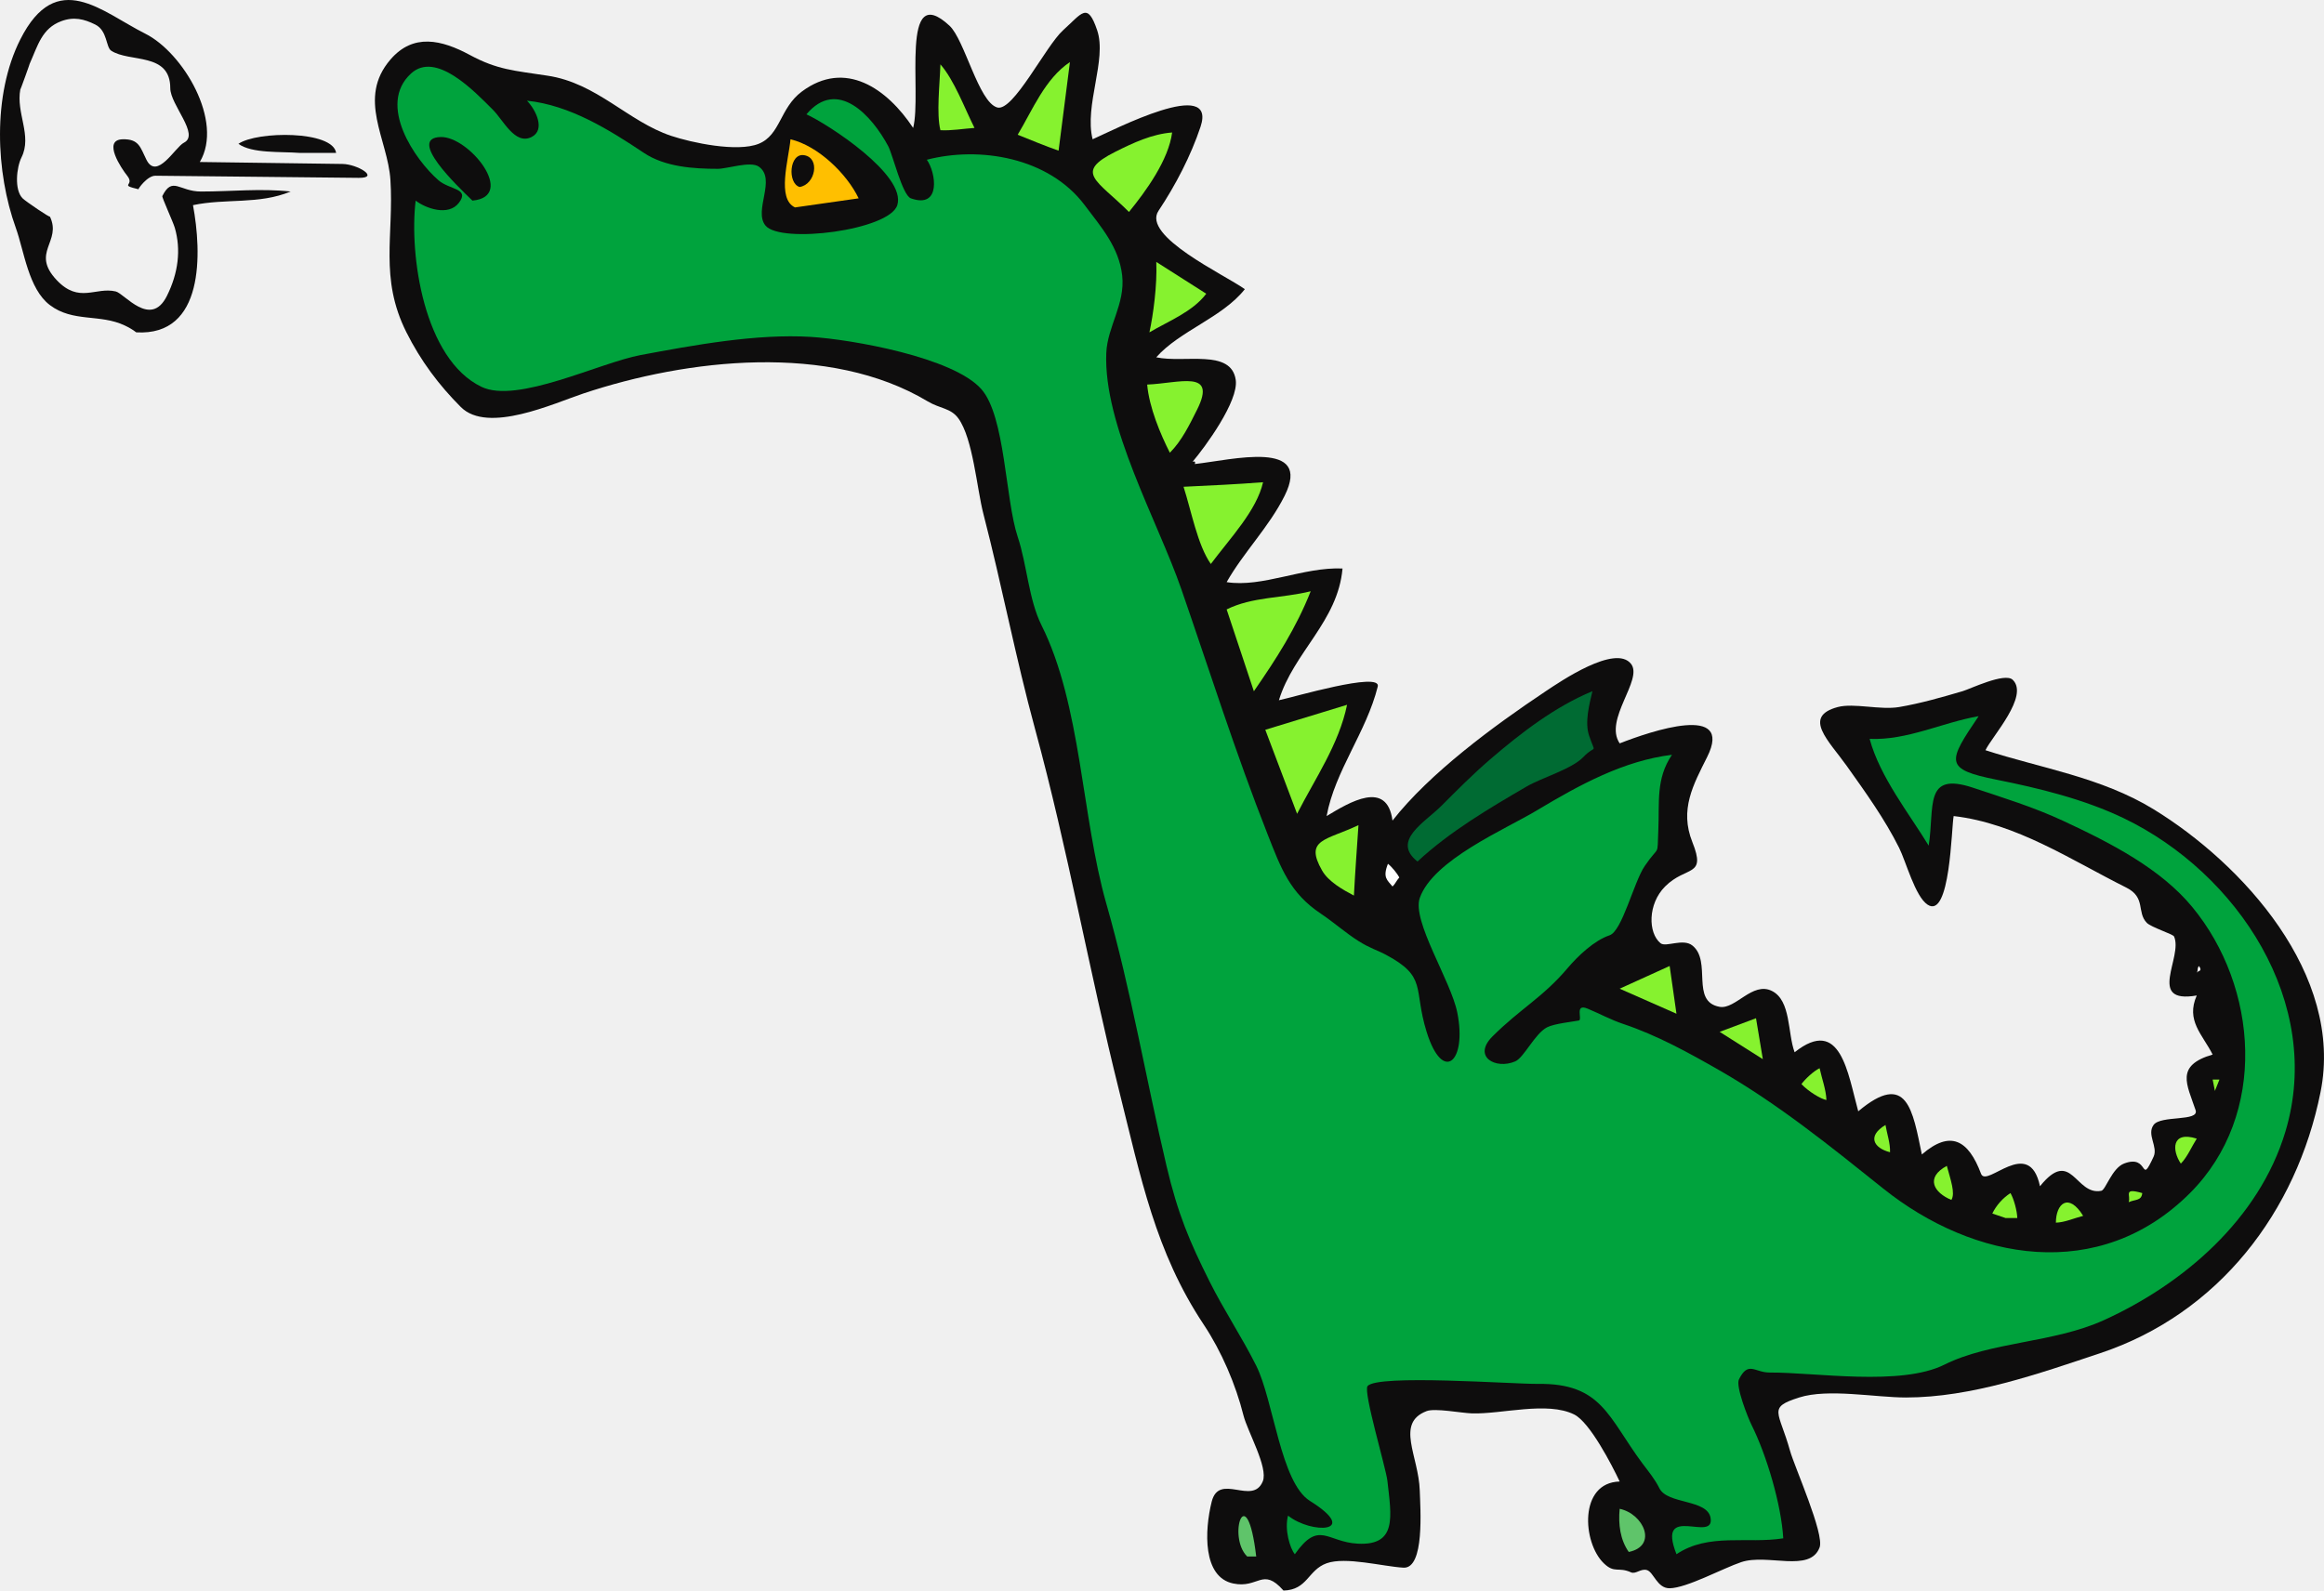
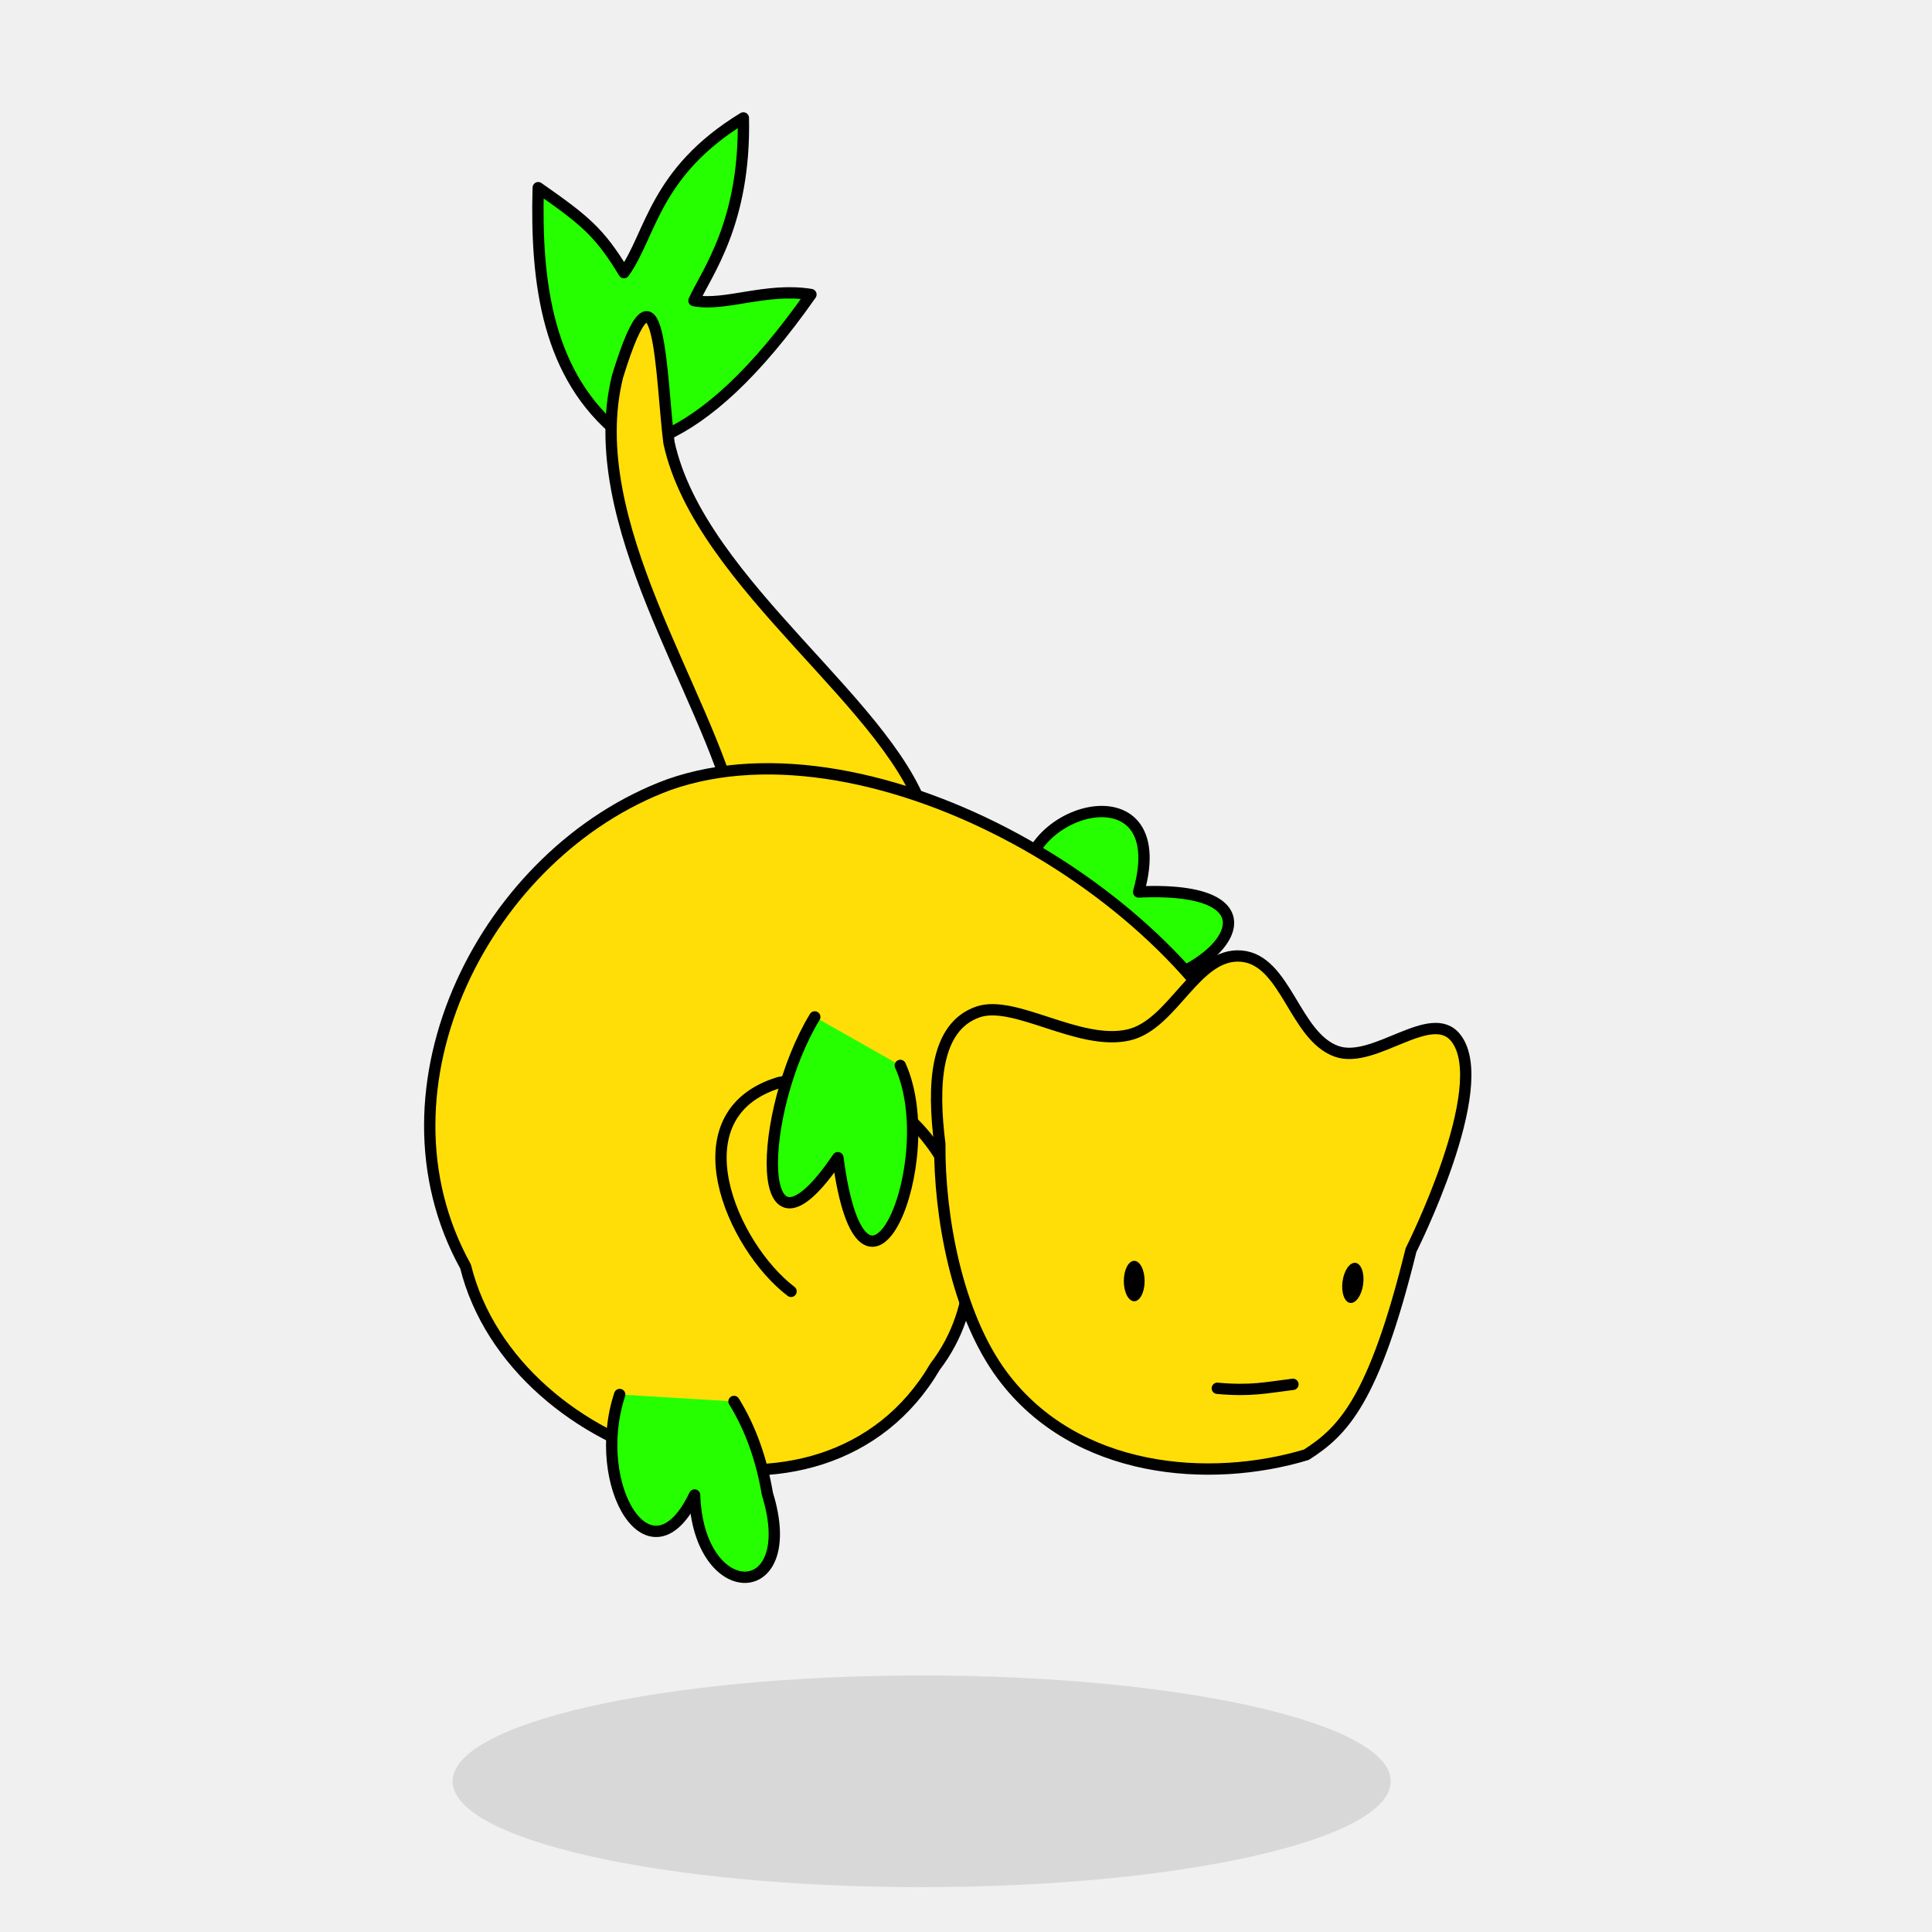
- <svg xmlns="http://www.w3.org/2000/svg" id="Layer_1" style="enable-background:new 0 0 277.695 190.112" space="preserve" viewBox="0 0 277.695 190.112" version="1.1">
-   <path id="path3" style="fill:#0E0D0D;clip-rule:evenodd;fill-rule:evenodd" d="m153.36 190.11c2.887-0.065 2.91-2.449 5.157-3.258 2.273-0.817 6.731 0.385 9.176 0.525 2.563 0.146 2.02-7.117 1.955-9.211-0.128-4.153-2.935-8.063 0.814-9.501 1.004-0.386 4.127 0.23 5.429 0.271 3.532 0.109 9.003-1.475 12.216 0.135 1.876 0.94 4.509 6.057 5.429 8.009-4.892 0.118-4.463 7.294-1.9 9.771 1.299 1.255 1.712 0.39 3.258 1.086 0.559 0.252 1.177-0.491 1.899-0.271 0.807 0.244 1.213 2.189 2.715 2.172 2.036-0.023 6.38-2.398 8.552-3.123 3.157-1.052 8.222 1.311 9.366-1.763 0.595-1.599-3.005-9.643-3.534-11.545-1.327-4.762-2.729-5.156 1.091-6.371 3.45-1.1 9.108 0 12.758 0 7.84 0 15.855-2.843 23.21-5.294 14.146-4.716 23.468-16.892 26.332-31.218 2.813-14.07-9.38-27.319-19.952-33.798-6.269-3.84-13.515-4.915-20.089-7.058 0.802-1.667 5.248-6.485 3.258-8.415-0.941-0.914-5.114 1.106-5.972 1.357-2.532 0.742-5.025 1.459-7.602 1.9-2.243 0.383-5.417-0.51-7.329 0-4.282 1.141-1.062 4.036 1.086 7.058 2.246 3.163 4.51 6.299 6.244 9.771 0.822 1.651 1.916 5.804 3.393 6.787 2.722 1.815 2.854-9.232 3.122-10.587 7.501 0.869 14.024 5.248 20.63 8.551 2.374 1.188 1.215 2.931 2.444 4.208 0.508 0.526 3.132 1.357 3.258 1.629 1.117 2.429-3.345 8.104 2.715 7.059-1.321 3.003 0.663 4.626 1.9 7.058-4.517 1.326-3.067 3.559-2.037 6.649 0.467 1.398-4.166 0.577-5.021 1.766-0.843 1.171 0.556 2.602 0 3.801-1.676 3.621-0.444-0.373-3.53 0.814-1.443 0.556-2.191 3.152-2.715 3.257-3.121 0.623-3.539-5.247-7.329-0.543-1.277-6.078-6.382 0.263-7.041-1.492-1.518-4.048-3.656-5.265-7.074-2.308-1.093-5.246-1.738-10.079-7.601-5.158-1.247-4.518-2.087-11.434-7.601-7.058-0.858-2.301-0.416-6.182-2.716-7.329-2.314-1.157-4.358 2.234-6.243 1.9-3.526-0.626-0.892-5.438-3.257-7.33-1.115-0.893-3.168 0.241-3.802-0.271-1.501-1.214-1.551-4.691 0.543-6.787 2.529-2.528 4.955-1.057 3.259-5.293-1.563-3.906 0.111-6.873 1.763-10.18 3.237-6.472-6.742-3.085-10.45-1.629-1.933-2.845 2.836-7.609 1.357-9.501-1.864-2.388-8.435 2.094-10.18 3.258-6.252 4.168-13.896 9.814-18.324 15.473-0.654-4.928-5.135-2.192-7.872-0.543 1-5.427 4.743-10.012 6.108-15.473 0.467-1.866-10.274 1.327-11.809 1.628 1.743-5.709 7.054-9.431 7.601-15.745-4.665-0.206-9.576 2.306-13.845 1.629 2.027-3.578 5.047-6.563 6.923-10.315 3.394-6.788-6.313-4.291-10.724-3.801 0.091-0.271 0-0.362-0.271-0.271 1.509-1.778 5.516-7.243 5.159-9.772-0.532-3.766-6.147-1.986-9.501-2.714 2.791-3.16 7.927-4.762 10.587-8.144-2.423-1.73-12.339-6.332-10.316-9.366 2.047-3.071 3.865-6.575 5.022-10.043 2.013-6.043-10.325 0.36-12.895 1.493-1.018-4.051 1.742-9.495 0.543-13.031-1.163-3.429-1.794-2.051-4.072 0-2.079 1.872-5.961 9.784-7.872 9.23-2.229-0.646-3.889-8.093-5.701-9.773-5.992-5.558-3.267 8.096-4.343 12.216-3.103-4.688-8.104-8.221-13.302-4.344-2.643 1.972-2.54 5.194-5.158 6.244-2.568 1.029-7.987-0.128-10.452-0.95-5.17-1.724-8.881-6.32-14.794-7.194-3.994-0.611-5.974-0.7-9.254-2.468-3.4-1.832-6.776-2.628-9.5 0.543-4.008 4.666-0.317 9.495 0 14.388 0.427 6.591-1.341 11.708 1.899 18.188 1.711 3.423 3.891 6.333 6.516 8.958 3.23 3.23 11.116-0.448 14.659-1.628 12.403-4.135 29.385-6.096 41.126 0.95 1.474 0.883 2.756 0.783 3.665 2.036 1.75 2.415 2.207 8.396 2.986 11.401 2.211 8.534 3.868 17.258 6.183 25.749 3.893 14.273 6.457 28.891 10.043 43.232 2.587 10.346 4.319 19.229 10.104 27.93 2.121 3.189 3.829 7.168 4.751 10.86 0.478 1.905 2.979 6.229 2.308 7.872-1.213 2.967-5.221-1.107-6.108 2.442-0.859 3.438-1.099 9.014 2.58 9.772 3.02 0.63 3.49-1.99 5.98 0.82" />
-   <path id="path5" class="secondaryColor" style="fill:#5FC46A;clip-rule:evenodd;fill-rule:evenodd" d="m149.02 186.04h1.085c-1.12-9.55-3.5-2.38-1.08 0" />
-   <path id="path7" class="primaryColor" style="fill:#00A33D;clip-rule:evenodd;fill-rule:evenodd" d="m154.72 185.77c2.901-4.117 3.825-1.456 7.515-1.262 4.747 0.25 4.017-3.261 3.545-7.516-0.171-1.527-2.901-10.611-2.373-11.311 1.098-1.457 17.5-0.235 20.359-0.271 7.646-0.103 8.389 3.995 12.486 9.501 0.716 0.96 1.458 1.828 2.036 2.986 0.962 1.921 5.729 1.284 6.108 3.528 0.519 3.072-6.54-1.889-4.072 4.344 3.85-2.58 8.446-1.22 12.759-1.9-0.233-4.005-1.989-9.956-3.8-13.572-0.424-0.849-1.909-4.601-1.494-5.43 1.122-2.244 1.875-0.805 3.665-0.814 5.444-0.031 15.658 1.672 20.903-0.951 5.473-2.736 13.023-2.582 19.001-5.294 9.537-4.324 18.57-12.08 21.719-22.53 4.648-15.427-5.773-30.948-19.275-37.462-4.777-2.305-10.272-3.631-15.201-4.615-6.329-1.263-5.881-2.117-2.172-7.6-4.371 0.76-8.504 2.903-13.029 2.714 1.246 4.576 4.704 8.892 7.058 12.758 0.739-4.623-0.631-8.896 5.294-6.921 3.665 1.221 7.238 2.318 10.722 3.936 5.877 2.729 11.719 5.771 15.475 10.315 7.87 9.528 9.099 24.833-0.271 34.204-10.814 10.813-25.846 8.099-36.647-0.543-6.272-5.018-12.55-10.104-19.546-14.115-3.678-2.109-7.515-4.225-11.536-5.565-1.436-0.479-2.845-1.241-4.242-1.823-1.615-0.674-0.58 1.322-1.053 1.417-0.702 0.139-2.952 0.372-3.8 0.814-1.458 0.761-2.754 3.621-3.801 4.071-2.335 1.005-5.146-0.559-2.714-2.986 3.308-3.302 6.027-4.674 8.958-8.143 1.259-1.49 3.216-3.335 5.022-3.938 1.521-0.506 2.893-6.345 4.206-8.279 1.813-2.668 1.479-0.938 1.629-4.343 0.146-3.283-0.311-6.088 1.629-8.958-5.743 0.71-10.947 3.528-16.151 6.651-3.796 2.278-12.364 5.898-13.979 10.45-0.979 2.759 3.714 9.888 4.478 13.71 1.182 5.903-1.731 8.521-3.663 2.308-1.624-5.227 0.123-6.56-4.888-9.229-1.077-0.575-1.827-0.729-3.257-1.63-1.522-0.96-2.955-2.241-4.48-3.259-3.737-2.491-4.78-5.446-6.378-9.5-3.788-9.605-6.956-19.62-10.315-29.317-2.817-8.134-9.332-19.581-8.958-28.232 0.136-3.137 2.275-5.825 1.899-9.23-0.374-3.389-2.542-5.834-4.479-8.415-4.307-5.74-12.589-7.061-18.867-5.429 1.093 1.503 1.749 5.906-1.899 4.615-1.021-0.361-2.172-5.228-2.715-6.244-1.944-3.638-6.062-8.205-9.772-3.801 2.549 1.156 11.988 7.266 10.858 10.859-0.944 3.003-13.924 4.646-15.744 2.443-1.477-1.787 1.346-5.566-0.815-7.058-0.981-0.678-3.783 0.271-4.886 0.271-2.917 0-6.311-0.226-8.823-1.9-4.164-2.776-8.846-5.71-13.98-6.244 1.066 1.103 2.241 3.494 0.543 4.344-1.975 0.988-3.36-2.004-4.615-3.258-2.207-2.204-6.803-7.053-9.773-4.344-4.112 3.751 0.503 10.363 3.258 12.759 1.363 1.184 3.793 0.954 2.444 2.715-1.235 1.609-3.92 0.683-5.159-0.271-0.789 6.481 0.973 18.956 7.873 22.26 4.273 2.046 14.105-2.885 19.002-3.801 6.356-1.188 13.875-2.575 20.359-2.171 4.849 0.302 16.994 2.432 20.36 6.244 2.87 3.248 2.85 13.167 4.343 17.645 1.115 3.345 1.308 7.502 2.851 10.587 4.757 9.513 4.783 22.92 7.736 33.253 2.959 10.352 4.725 20.897 7.194 31.354 1.36 5.765 2.757 9.043 5.158 13.844 1.688 3.379 3.839 6.597 5.564 10.044 2.073 4.144 2.916 13.97 6.415 16.157 6.135 3.835 0.182 3.993-2.614 1.76-0.45 1.66 0.23 3.91 0.81 4.61" />
-   <path id="path9" class="secondaryColor" style="fill:#5FC46A;clip-rule:evenodd;fill-rule:evenodd" d="m194.62 185.5c3.506-0.723 1.776-4.56-1.086-5.158-0.18 1.86 0.07 3.72 1.09 5.16" />
-   <path id="path11" class="primaryColor" style="fill:#86F22F;clip-rule:evenodd;fill-rule:evenodd" d="m245.66 146.14c1.063-0.028 2.222-0.555 3.258-0.814-1.75-2.83-3.25-1.47-3.26 0.81" />
-   <path id="path13" class="secondaryColor" style="fill:#86F22F;clip-rule:evenodd;fill-rule:evenodd" d="m239.69 145.59h1.357c-0.02-0.83-0.397-2.269-0.814-2.986-0.915 0.585-1.697 1.467-2.172 2.443 0.53 0.19 1.07 0.37 1.62 0.55" />
-   <path id="path15" class="secondaryColor" style="fill:#86F22F;clip-rule:evenodd;fill-rule:evenodd" d="m254.35 143.69c0.855-0.367 1.518-0.146 1.63-1.086-2.37-0.68-1.32 0.28-1.63 1.09" />
-   <path id="path17" class="secondaryColor" style="fill:#86F22F;clip-rule:evenodd;fill-rule:evenodd" d="m233.17 143.42c0.503-0.797-0.111-2.45-0.543-4.071-2.61 1.41-1.55 3.21 0.54 4.07" />
-   <path id="path19" class="secondaryColor" style="fill:#86F22F;clip-rule:evenodd;fill-rule:evenodd" d="m260.59 139.08c0.775-0.781 1.306-2.053 1.9-2.986-3.06-0.96-2.96 1.43-1.9 2.99" />
-   <path id="path21" class="secondaryColor" style="fill:#86F22F;clip-rule:evenodd;fill-rule:evenodd" d="m225.84 137.72c0.044-1.048-0.369-2.218-0.543-3.258-2.2 1.31-1.45 2.75 0.54 3.26" />
-   <path id="path23" class="secondaryColor" style="fill:#86F22F;clip-rule:evenodd;fill-rule:evenodd" d="m218.24 131.48c-0.042-1.235-0.556-2.589-0.814-3.801-0.702 0.333-1.712 1.271-2.172 1.9 0.88 0.92 2.34 1.79 2.98 1.9" />
-   <path id="path25" class="secondaryColor" style="fill:#86F22F;clip-rule:evenodd;fill-rule:evenodd" d="m264.66 130.39c0.181-0.452 0.361-0.905 0.543-1.357h-0.814c0.09 0.46 0.18 0.91 0.27 1.36" />
-   <path id="path27" class="secondaryColor" style="fill:#86F22F;clip-rule:evenodd;fill-rule:evenodd" d="m210.64 126.59c-0.271-1.629-0.543-3.257-0.814-4.886l-4.344 1.629c1.71 1.09 3.43 2.17 5.15 3.26" />
-   <path id="path29" class="secondaryColor" style="fill:#86F22F;clip-rule:evenodd;fill-rule:evenodd" d="m200.32 121.16c-0.271-1.9-0.543-3.8-0.814-5.7-1.99 0.904-3.98 1.809-5.972 2.714 2.26 1 4.52 2 6.78 2.99" />
-   <path id="path31" class="secondaryColor" style="fill:#FFFFFF;clip-rule:evenodd;fill-rule:evenodd" d="m262.49 116.28c0.169-0.326 0.73-0.12 0.271-0.813-0.25 0.26-0.07 0.43-0.27 0.81" />
-   <path id="path33" class="secondaryColor" style="fill:#86F22F;clip-rule:evenodd;fill-rule:evenodd" d="m161.78 107.04c0.147-2.805 0.355-5.61 0.543-8.415-3.871 1.844-6.499 1.655-4.344 5.429 0.74 1.31 2.48 2.3 3.8 2.99" />
-   <path id="path35" class="secondaryColor" style="fill:#FFFFFF;clip-rule:evenodd;fill-rule:evenodd" d="m166.39 105.96c0.322-0.297 0.415-0.615 0.814-1.086-0.235-0.444-0.863-1.239-1.357-1.629-0.66 1.66-0.08 1.94 0.55 2.72" />
-   <path id="path37" class="secondaryColor" style="fill:#006B33;clip-rule:evenodd;fill-rule:evenodd" d="m169.38 102.97c3.862-3.582 8.528-6.332 13.03-8.958 1.811-1.056 5.427-2.094 6.786-3.528 1.519-1.603 1.49-0.145 0.679-2.579-0.532-1.596 0.038-3.733 0.407-5.293-4.482 1.86-8.521 4.97-12.215 8.144-2.064 1.773-3.924 3.649-5.837 5.565-2.01 2.008-5.98 4.159-2.86 6.649" />
-   <path id="path39" class="secondaryColor" style="fill:#86F22F;clip-rule:evenodd;fill-rule:evenodd" d="m154.99 97.272c2.126-4.182 4.994-8.288 5.972-13.03-3.258 0.996-6.515 1.99-9.772 2.986 1.27 3.348 2.53 6.697 3.8 10.044" />
-   <path id="path41" class="secondaryColor" style="fill:#86F22F;clip-rule:evenodd;fill-rule:evenodd" d="m149.83 82.614c2.688-3.883 5.041-7.541 6.787-11.944-3.405 0.851-6.946 0.636-10.045 2.171 1.08 3.257 2.17 6.515 3.25 9.773" />
-   <path id="path43" class="secondaryColor" style="fill:#86F22F;clip-rule:evenodd;fill-rule:evenodd" d="m144.68 67.412c2.366-3.155 5.473-6.395 6.244-9.773-3.165 0.246-6.331 0.393-9.502 0.543 0.93 2.886 1.67 6.963 3.26 9.23" />
-   <path id="path45" class="secondaryColor" style="fill:#86F22F;clip-rule:evenodd;fill-rule:evenodd" d="m139.79 54.11c1.421-1.426 2.36-3.364 3.256-5.158 2.423-4.845-2.155-3.139-5.971-2.986 0.25 2.756 1.59 5.943 2.71 8.144" />
-   <path id="path47" class="secondaryColor" style="fill:#86F22F;clip-rule:evenodd;fill-rule:evenodd" d="m137.35 39.723c2.31-1.365 5.155-2.453 6.786-4.615-1.99-1.268-3.981-2.534-5.971-3.801 0.12 2.789-0.37 6.35-0.82 8.416" />
-   <path id="path49" class="secondaryColor" style="fill:#0E0D0D;clip-rule:evenodd;fill-rule:evenodd" d="m16.275 39.723c8.183 0.485 7.841-9.527 6.786-15.202 3.934-0.835 7.847-0.05 11.673-1.629-3.588-0.393-7.082 0-10.722 0-2.592 0-3.409-1.869-4.616 0.543-0.072 0.146 1.29 3.097 1.493 3.8 0.75 2.585 0.43 5.384-0.95 8.144-1.937 3.875-5.069-0.295-6.107-0.543-2.411-0.576-4.375 1.488-7.058-1.358-3.148-3.339 0.656-4.556-0.814-7.601 0.112 0.231-2.883-1.795-3.258-2.171-1.02-1.019-0.722-3.715-0.136-4.886 1.308-2.617-0.678-5.301-0.136-8.145-0.047 0.247 1.222-3.288 1.087-2.985 1.018-2.284 1.486-4.292 3.801-5.158 1.495-0.56 2.725-0.266 4.071 0.407 1.462 0.731 1.251 2.696 1.9 3.122 2.201 1.441 7.058 0.156 7.058 4.479 0 1.99 3.563 5.551 1.629 6.516-1.026 0.511-3.224 4.545-4.479 2.036-0.734-1.47-0.875-2.499-2.85-2.443-2.464 0.069-0.1 3.541 0.543 4.343 1.001 1.25-1.074 1.047 1.357 1.628-0.067-0.017 1.045-1.626 2.028-1.616 2.545 0.027 5.089 0.053 7.633 0.08 5.552 0.058 11.104 0.115 16.656 0.174 2.554 0.026-0.133-1.637-1.947-1.662-5.681-0.078-11.361-0.155-17.042-0.233 2.896-4.875-2.024-13.092-6.516-15.338-5.2-2.6-10.581-7.919-14.928 0.679-3.377 6.678-2.923 15.933-0.543 22.531 1 2.773 1.505 7.286 4.072 9.23 2.768 2.097 5.966 1.021 8.958 2.443 0.475 0.226 0.942 0.49 1.357 0.815" />
-   <path id="path51" class="secondaryColor" style="fill:#86F22F;clip-rule:evenodd;fill-rule:evenodd" d="m134.9 25.335c2.058-2.518 4.735-6.226 5.159-9.5-2.408 0.185-4.635 1.229-6.788 2.307-4.99 2.502-2.18 3.379 1.63 7.193" />
-   <path id="path53" class="secondaryColor" style="fill:#FFBF00;clip-rule:evenodd;fill-rule:evenodd" d="m94.999 24.792c2.533-0.362 5.067-0.724 7.601-1.085-1.404-2.931-4.85-6.284-8.143-7.058-0.219 2.442-1.675 7.119 0.542 8.143" />
-   <path id="path55" class="secondaryColor" style="fill:#0E0D0D;clip-rule:evenodd;fill-rule:evenodd" d="m56.451 23.978c5.336-0.495-0.4-7.698-3.8-7.601-4.016 0.115 1.957 5.833 3.8 7.601" />
-   <path id="path57" class="secondaryColor" style="fill:#0E0D0D;clip-rule:evenodd;fill-rule:evenodd" d="m95.542 22.349c1.902-0.283 2.486-3.494 0.543-3.8-1.787-0.283-2.008 3.354-0.543 3.8" />
-   <path id="path59" class="secondaryColor" style="fill:#0E0D0D;clip-rule:evenodd;fill-rule:evenodd" d="m35.82 18.277h4.344c-0.384-2.692-9.458-2.622-11.673-1.086 1.621 1.174 5.02 0.909 7.329 1.086" />
-   <path id="path61" class="secondaryColor" style="fill:#86F22F;clip-rule:evenodd;fill-rule:evenodd" d="m126.49 18.006c0.453-3.529 0.905-7.059 1.357-10.587-2.985 1.994-4.458 5.711-6.243 8.688 1.62 0.647 3.23 1.32 4.88 1.899" />
-   <path id="path63" class="secondaryColor" style="fill:#86F22F;clip-rule:evenodd;fill-rule:evenodd" d="m112.37 15.563c1.329 0.073 2.744-0.183 4.073-0.271-1.226-2.451-2.411-5.695-4.073-7.602-0.08 2.461-0.49 5.905 0 7.873" />
+ <svg xmlns="http://www.w3.org/2000/svg" width="512" height="512" viewBox="0 0 512 512" version="1.1" id="svg5" xml:space="preserve">
+   <defs id="defs2" />
+   <linearGradient id="rainbow" gradientUnits="userSpaceOnUse">
+     <stop offset="20%" stop-color="rgb(255,0,0)" />
+     <stop offset="40%" stop-color="rgb(255,255,0)" />
+     <stop offset="60%" stop-color="rgb(0,192,255)" />
+     <stop offset="80%" stop-color="rgb(192,0,255)" />
+   </linearGradient>
+   <g id="layer3" style="display:inline">
+     <ellipse style="fill:#000000;fill-opacity:0.1;stroke:none;stroke-width:2.184;stroke-linecap:round;stroke-linejoin:round;stroke-dasharray:none;stroke-opacity:1" id="path7282" cx="244.254" cy="472.063" rx="124.303" ry="28.053" />
+   </g>
+   <g id="layer1" transform="translate(-51.2691,-87.06073)" style="display:inline">
+     <path style="display:inline;fill:#25ff00;fill-opacity:1;stroke:#000000;stroke-width:3;stroke-linecap:round;stroke-linejoin:round;stroke-dasharray:none;stroke-opacity:1" d="m 215.614,202.17 c -19.167,-15.433 -22.411,-39.818 -21.713,-65.372 12.096,8.489 16.131,11.578 22.73,22.513 7.248,-10.163 8.004,-26.583 31.635,-41 0.586,27.779 -9.73,40.981 -13.087,48.416 8.329,1.592 19.085,-3.552 30.997,-1.617 -15.028,21.41 -27.731,32.301 -38.591,37.32" id="path16792" class="secondaryColor" />
+     <path style="display:inline;fill:#ffde07;fill-opacity:1;stroke:#000000;stroke-width:3;stroke-linecap:round;stroke-linejoin:round;stroke-dasharray:none;stroke-opacity:1" d="m 296.886,305.16 c -7.277,-30.168 -60.101,-62.773 -68.339,-100.828 -2.179,-17.402 -2.296,-54.48 -13.632,-17.482 -9.514,38.608 23.529,83.254 31.255,115.825" id="path16790" class="primaryColor" />
+     <path style="display:inline;fill:#25ff00;fill-opacity:1;stroke:#000000;stroke-width:3;stroke-linecap:round;stroke-linejoin:round;stroke-dasharray:none;stroke-opacity:1" d="m 347.32,349.578 c 27.991,-2.727 46.738,-28.022 5.695,-26.134 9.889,-34.715 -34.866,-21.717 -29.637,1.375" id="path16800-9" class="secondaryColor" />
+     <path style="display:inline;fill:#ffde07;fill-opacity:1;stroke:#000000;stroke-width:3;stroke-linecap:round;stroke-linejoin:round;stroke-dasharray:none;stroke-opacity:1" d="m 386.496,377.614 c -19.701,-52.967 -104.05,-101.589 -157.93,-82.625 -48.409,17.849 -80.258,80.113 -53.917,127.702 12.772,51.41 94.775,77.143 124.427,26.544 24.185,-31.542 -2.176,-83.84 -41.404,-75.271 -27.689,8.506 -12.432,43.398 3.233,55.322" id="path16788" class="primaryColor" />
+     <path style="fill:#25ff00;fill-opacity:1;stroke:#000000;stroke-width:3;stroke-linecap:round;stroke-linejoin:round;stroke-dasharray:none;stroke-opacity:1" d="m 267.193,356.553 c -15.112,24.891 -16.797,71.137 6.12,37.3 6.793,51.329 27.85,0.646 16.544,-24.447" id="path16800" class="secondaryColor" />
+     <path style="display:inline;fill:#ffde07;fill-opacity:1;stroke:#000000;stroke-width:3;stroke-linecap:round;stroke-linejoin:round;stroke-dasharray:none;stroke-opacity:1" d="m 310.434,355.239 c -11.469,3.979 -12.051,19.64 -10.106,34.988 -0.159,18.774 4.42,45.023 16.58,61.349 19.459,26.128 55.067,28.684 80.563,21.008 9.586,-6.165 17.861,-14.143 27.732,-54.238 0,0 21.901,-43.442 11.882,-56.205 -6.536,-8.326 -21.562,7.047 -31.553,3.554 -11.244,-3.931 -13.416,-24.217 -25.282,-25.252 -12.083,-1.054 -18,18.101 -29.81,20.867 -13.133,3.076 -30.27,-9.448 -40.006,-6.07 z" id="path14707" class="primaryColor" />
+     <path style="fill:#25ff00;fill-opacity:1;stroke:#000000;stroke-width:3;stroke-linecap:round;stroke-linejoin:round;stroke-dasharray:none;stroke-opacity:1" d="m 215.493,456.622 c -7.962,24.258 8.21,51.029 19.851,26.629 1.018,29.345 28.342,28.899 19.293,-0.304 -1.457,-8.596 -4.241,-17.047 -8.848,-24.488" id="path16802" class="secondaryColor" />
+     <path style="fill:#ffde07;fill-opacity:1;stroke:#000000;stroke-width:3;stroke-linecap:round;stroke-linejoin:round;stroke-dasharray:none;stroke-opacity:1" d="m 373.869,454.976 c 8.969,0.811 12.924,-0.185 20.04,-1.052" id="path16812" />
+     <ellipse style="fill:#000000;fill-opacity:1;stroke:none;stroke-width:18.956;stroke-linecap:round;stroke-linejoin:round;stroke-dasharray:none;stroke-opacity:1" id="path16906" cx="351.848" cy="426.551" rx="2.759" ry="5.356" />
+     <ellipse style="display:inline;fill:#000000;fill-opacity:1;stroke:none;stroke-width:18.956;stroke-linecap:round;stroke-linejoin:round;stroke-dasharray:none;stroke-opacity:1" id="path16906-0" cx="462.794" cy="368.929" rx="2.759" ry="5.356" transform="rotate(7.62)" />
+   </g>
</svg>
